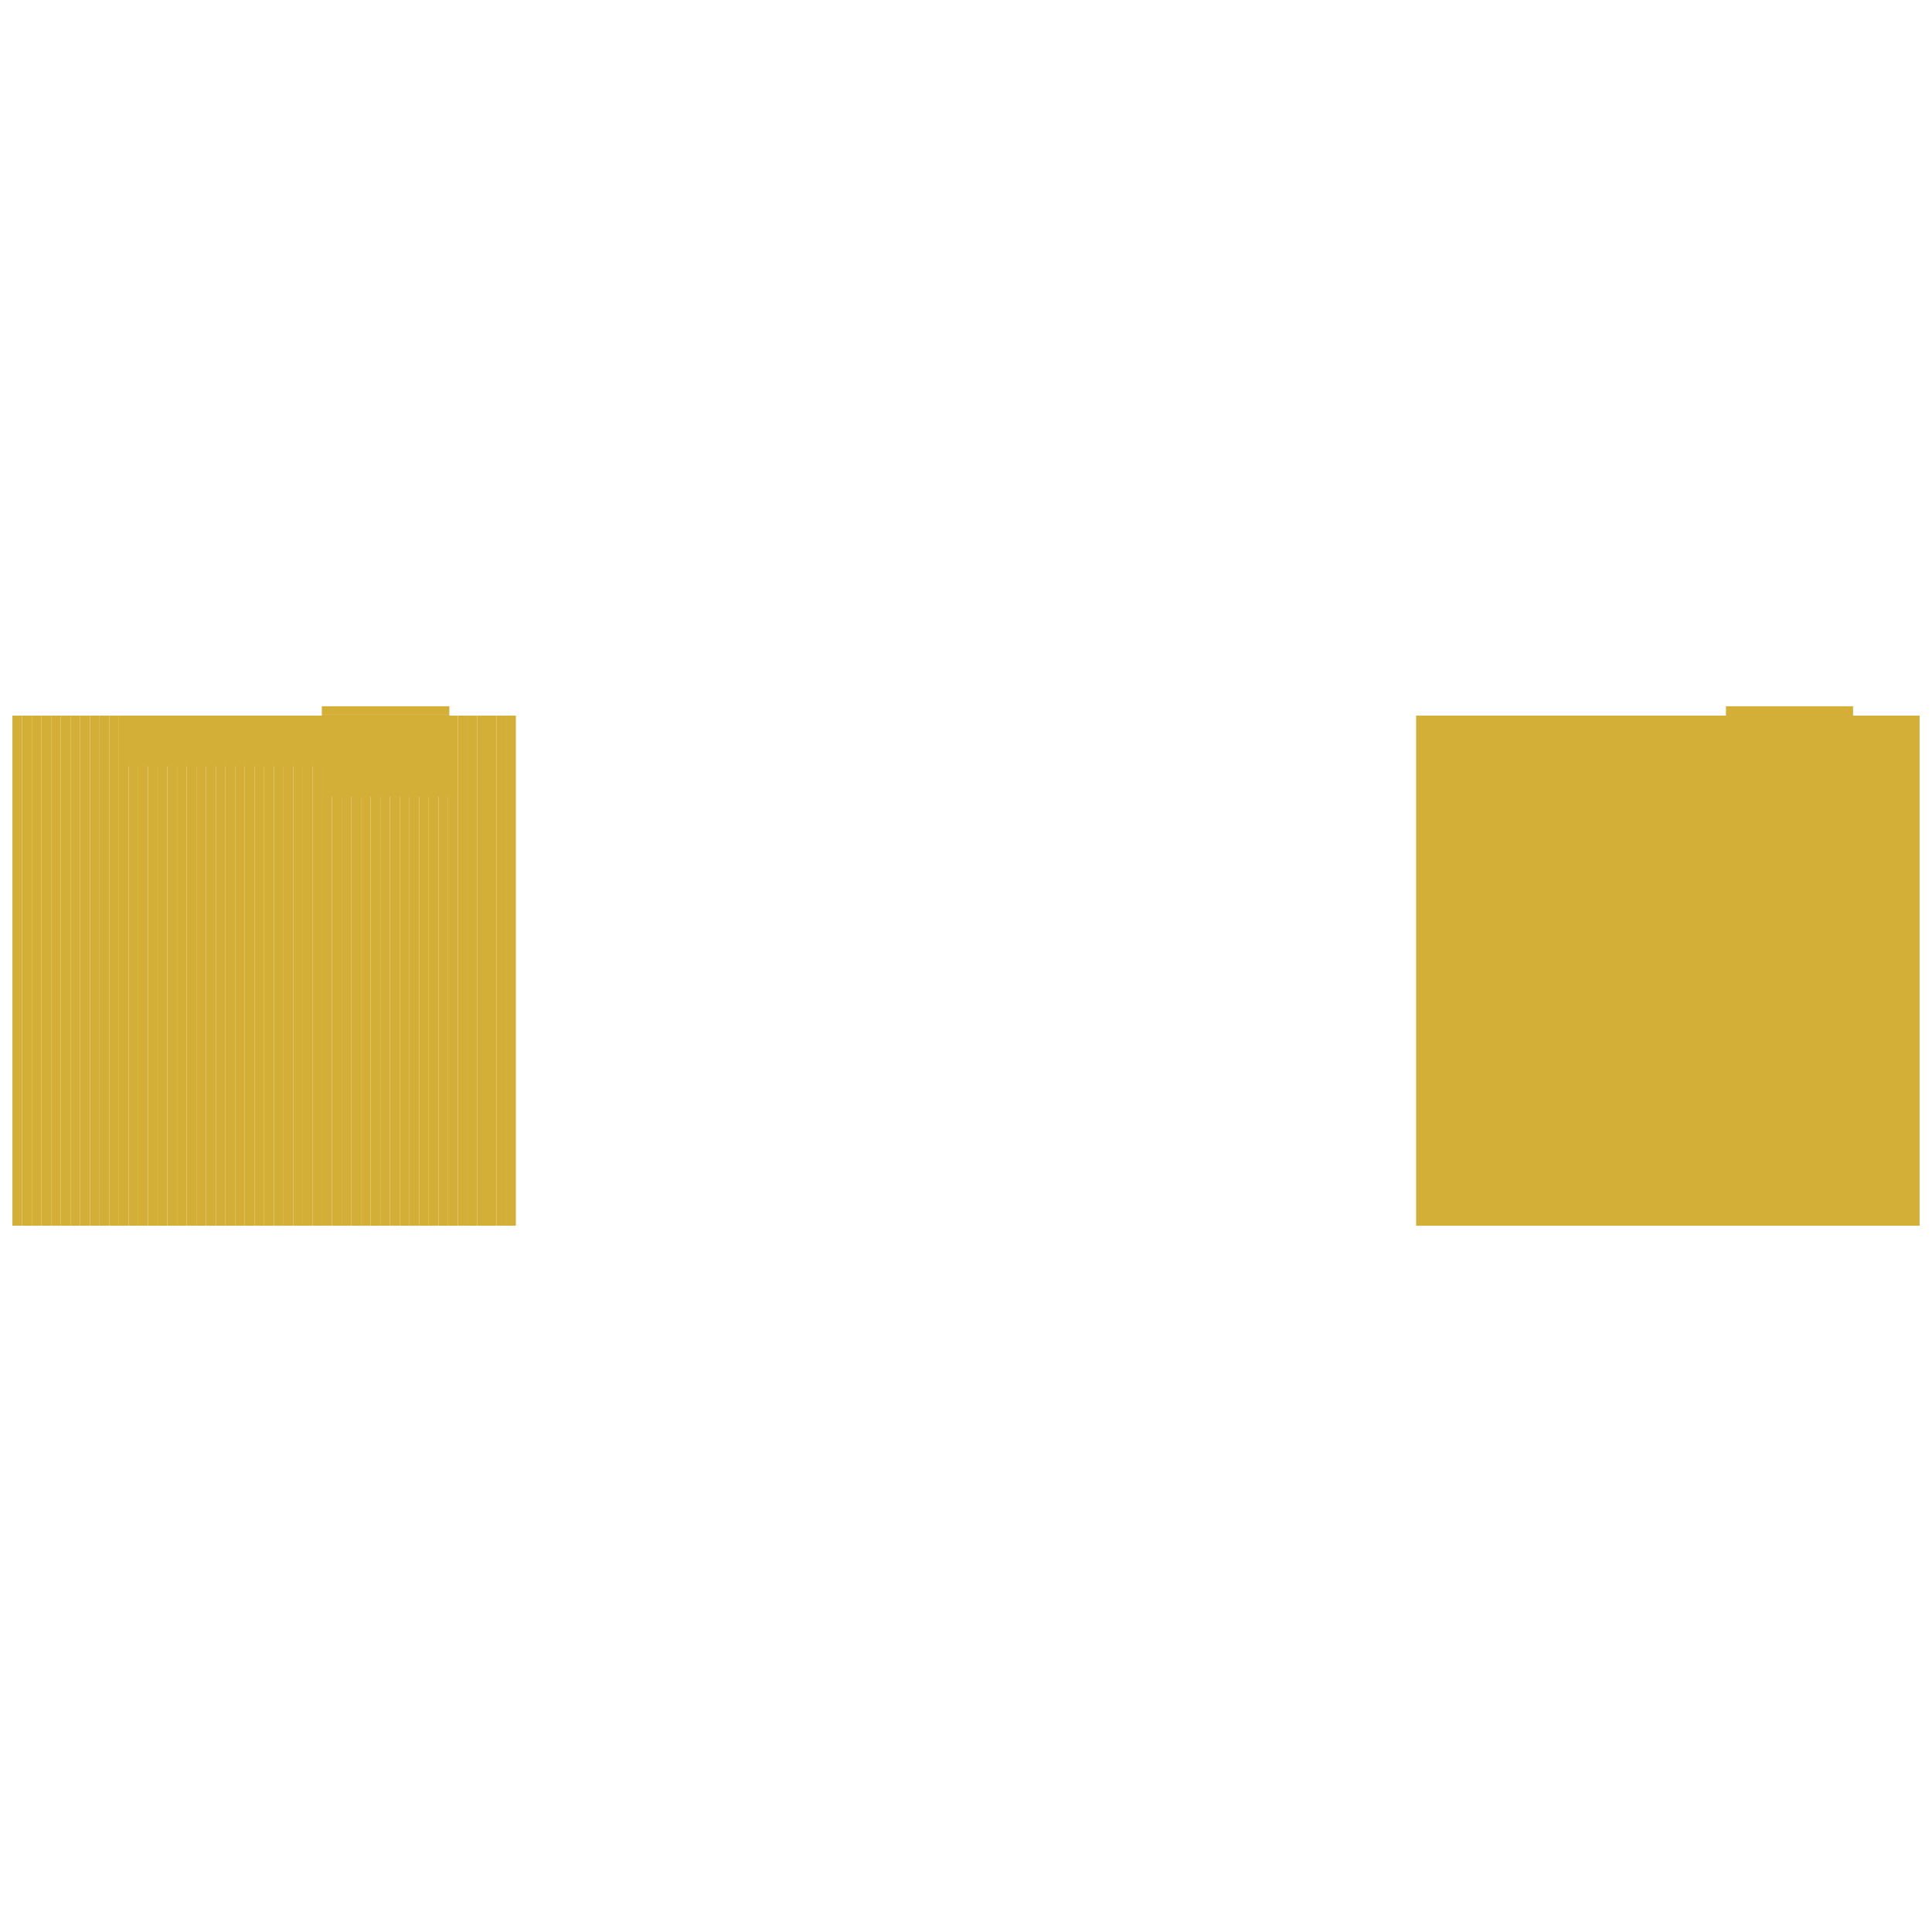
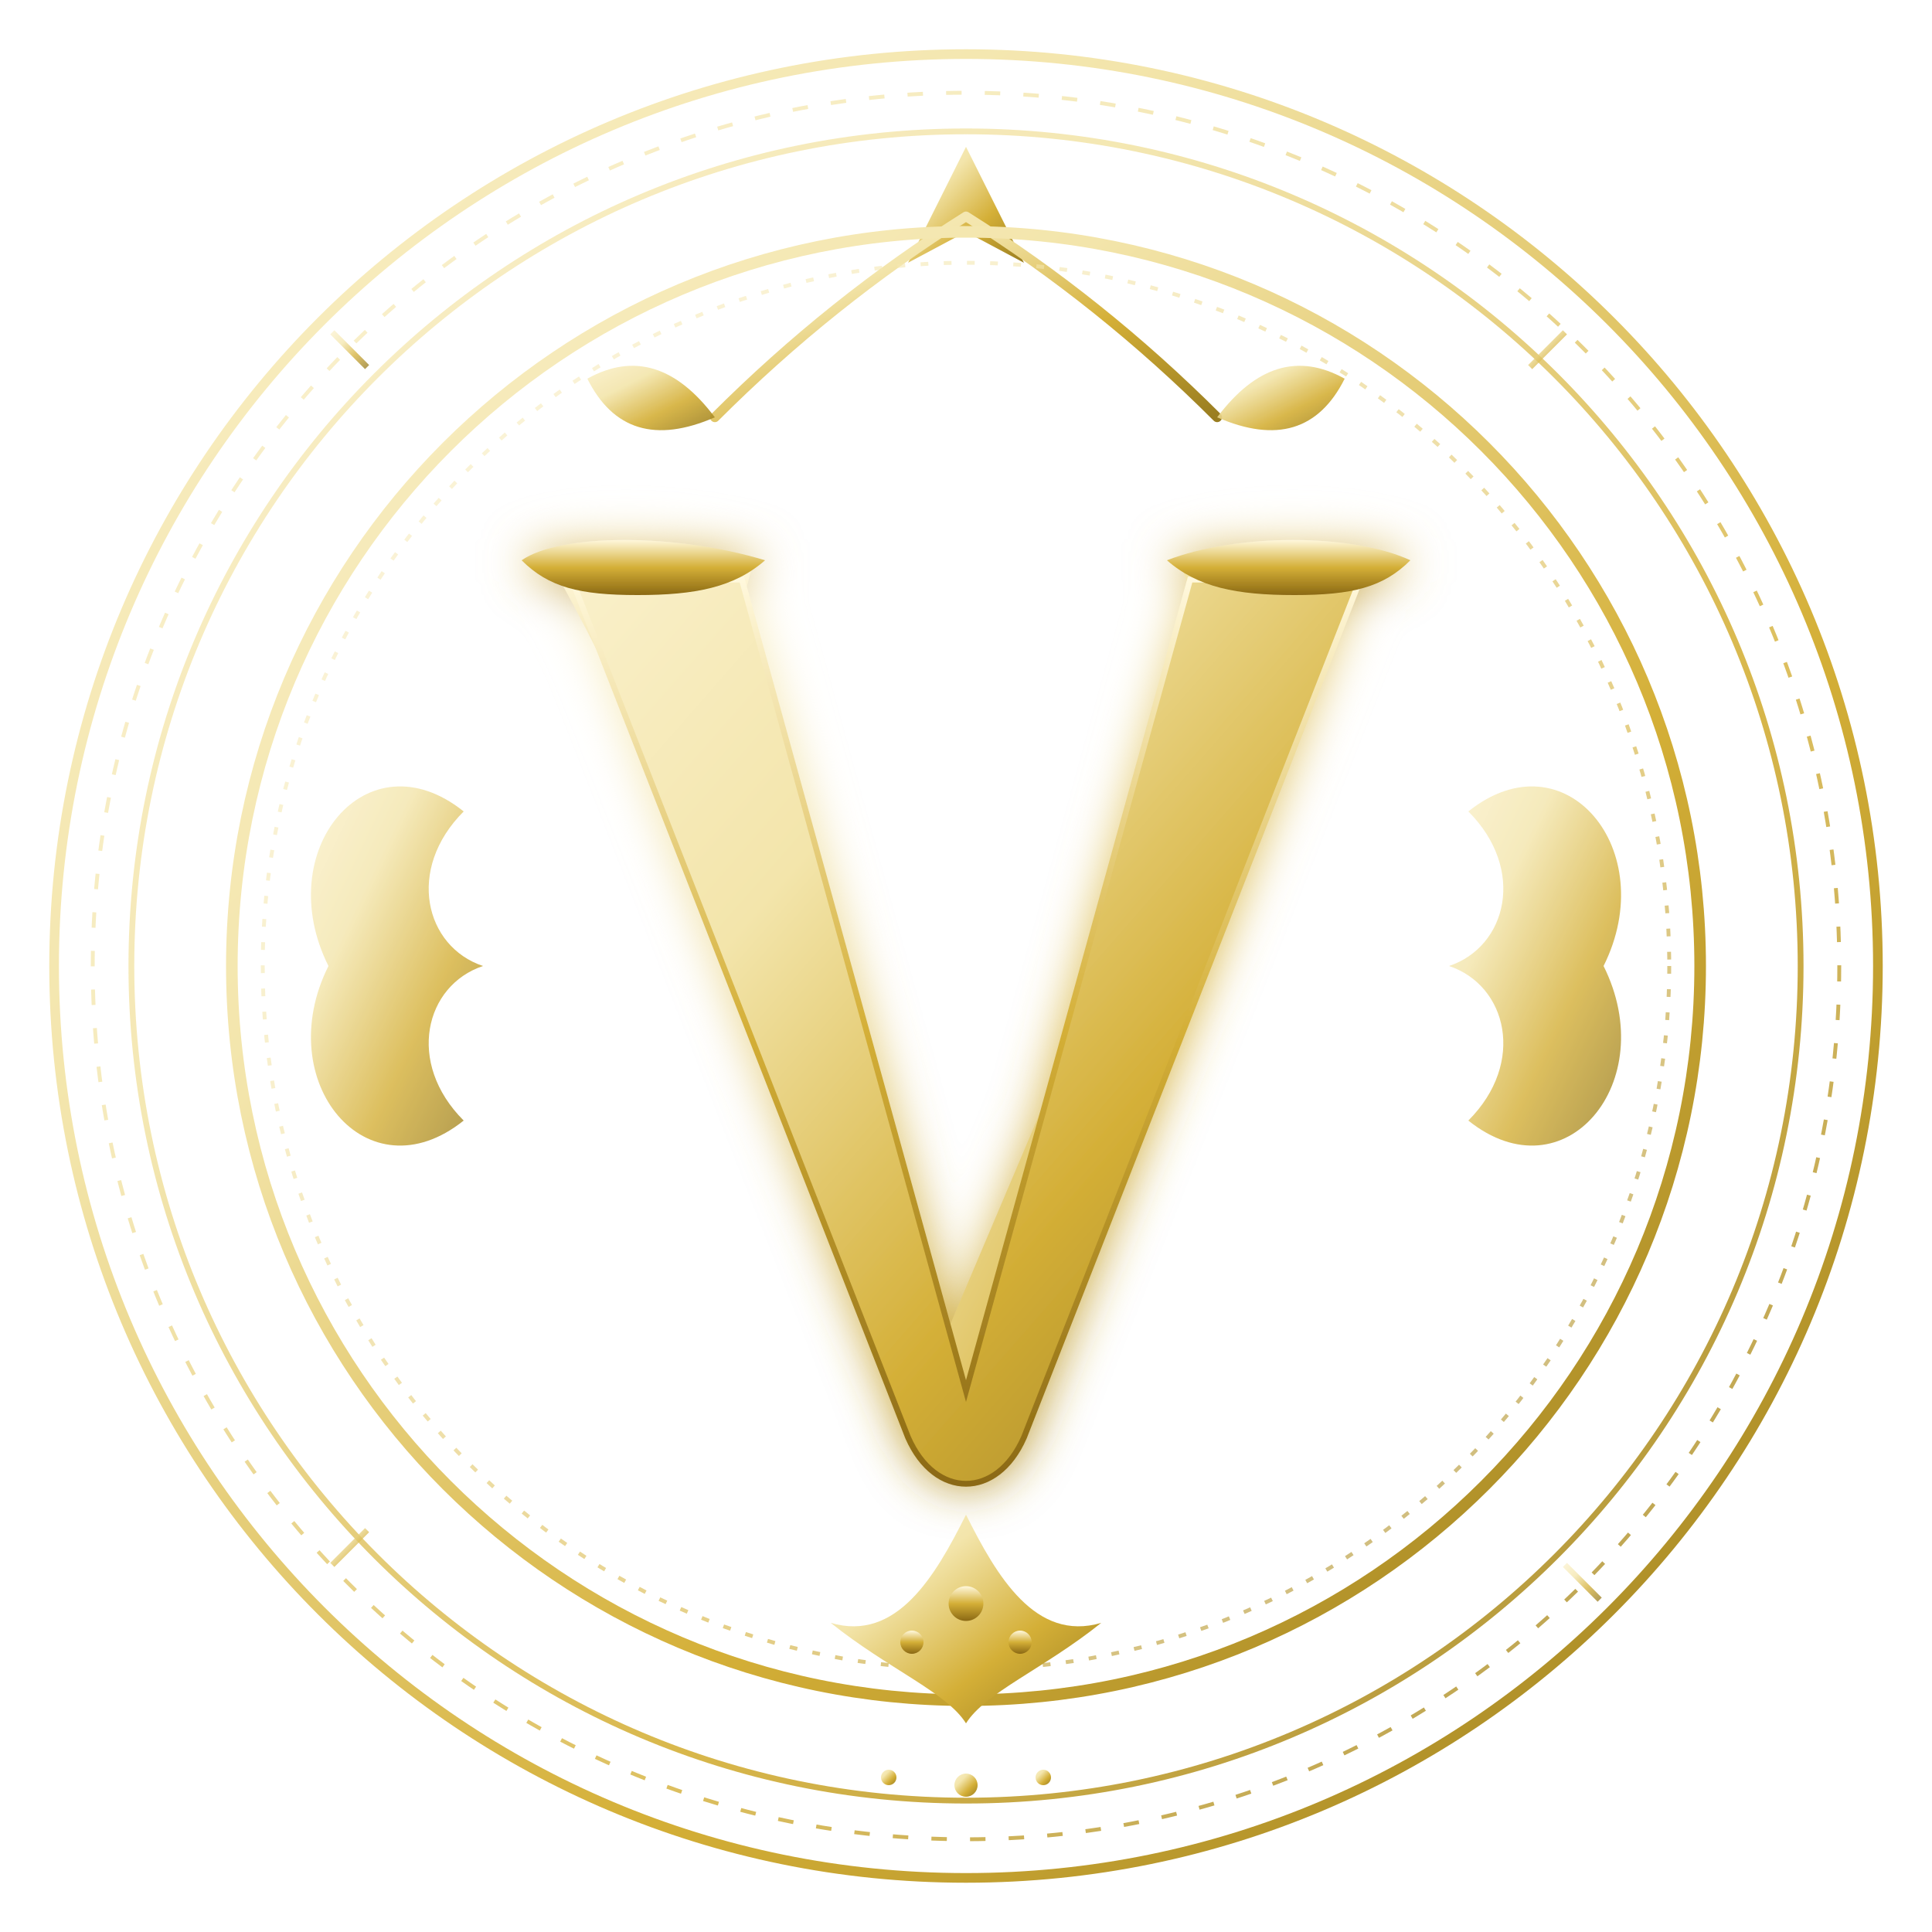
- <svg xmlns="http://www.w3.org/2000/svg" viewBox="535.90 656.85 1557.95 438.90" width="500" height="500">
-   <rect x="545.90" y="674.40" width="0.00" height="411.35" fill="#d4af37" />
-   <rect x="545.90" y="674.40" width="7.80" height="411.35" fill="#d4af37" />
-   <rect x="553.70" y="674.40" width="7.80" height="411.35" fill="#d4af37" />
-   <rect x="561.55" y="674.40" width="7.80" height="411.35" fill="#d4af37" />
-   <rect x="569.35" y="674.40" width="7.80" height="411.35" fill="#d4af37" />
-   <rect x="577.15" y="674.40" width="7.80" height="411.35" fill="#d4af37" />
-   <rect x="584.95" y="674.40" width="7.80" height="411.35" fill="#d4af37" />
-   <rect x="592.75" y="674.40" width="7.80" height="411.35" fill="#d4af37" />
-   <rect x="600.55" y="674.40" width="7.80" height="411.35" fill="#d4af37" />
-   <rect x="608.40" y="674.40" width="7.80" height="411.35" fill="#d4af37" />
-   <rect x="616.20" y="674.40" width="7.80" height="411.35" fill="#d4af37" />
-   <rect x="624.00" y="674.40" width="7.80" height="411.35" fill="#d4af37" />
-   <rect x="631.80" y="674.40" width="7.80" height="411.35" fill="#d4af37" />
-   <rect x="639.60" y="674.40" width="7.80" height="411.35" fill="#d4af37" />
-   <rect x="647.40" y="674.40" width="7.80" height="411.35" fill="#d4af37" />
-   <rect x="655.20" y="674.40" width="7.80" height="411.35" fill="#d4af37" />
-   <rect x="663.05" y="674.40" width="7.80" height="411.35" fill="#d4af37" />
-   <rect x="670.85" y="674.40" width="7.80" height="411.35" fill="#d4af37" />
-   <rect x="678.65" y="674.40" width="7.80" height="411.35" fill="#d4af37" />
-   <rect x="686.45" y="674.40" width="7.80" height="411.35" fill="#d4af37" />
-   <rect x="694.25" y="674.40" width="7.80" height="411.35" fill="#d4af37" />
-   <rect x="702.05" y="674.40" width="7.80" height="411.35" fill="#d4af37" />
-   <rect x="709.90" y="674.40" width="7.80" height="411.35" fill="#d4af37" />
-   <rect x="717.70" y="674.40" width="7.80" height="411.35" fill="#d4af37" />
-   <rect x="725.50" y="674.40" width="7.80" height="411.35" fill="#d4af37" />
-   <rect x="733.30" y="674.40" width="7.80" height="411.35" fill="#d4af37" />
-   <rect x="741.10" y="674.40" width="7.80" height="411.35" fill="#d4af37" />
-   <rect x="748.90" y="674.40" width="7.80" height="411.35" fill="#d4af37" />
-   <rect x="756.75" y="674.40" width="7.80" height="411.35" fill="#d4af37" />
-   <rect x="764.55" y="674.40" width="7.80" height="411.35" fill="#d4af37" />
-   <rect x="772.35" y="674.40" width="7.80" height="411.35" fill="#d4af37" />
-   <rect x="780.15" y="674.40" width="7.80" height="411.35" fill="#d4af37" />
-   <rect x="787.95" y="674.40" width="7.80" height="411.35" fill="#d4af37" />
-   <rect x="795.75" y="674.40" width="7.80" height="411.35" fill="#d4af37" />
-   <rect x="803.55" y="674.40" width="7.80" height="411.35" fill="#d4af37" />
-   <rect x="811.40" y="674.40" width="7.80" height="411.35" fill="#d4af37" />
-   <rect x="819.20" y="674.40" width="7.80" height="411.35" fill="#d4af37" />
-   <rect x="827.00" y="674.40" width="7.80" height="411.35" fill="#d4af37" />
-   <rect x="834.80" y="674.40" width="7.80" height="411.35" fill="#d4af37" />
-   <rect x="842.60" y="674.40" width="7.80" height="411.35" fill="#d4af37" />
-   <rect x="850.40" y="674.40" width="7.80" height="411.35" fill="#d4af37" />
-   <rect x="858.25" y="674.40" width="7.80" height="411.35" fill="#d4af37" />
-   <rect x="866.05" y="674.40" width="7.80" height="411.35" fill="#d4af37" />
-   <rect x="873.85" y="674.40" width="7.80" height="411.35" fill="#d4af37" />
-   <rect x="881.65" y="674.40" width="7.80" height="411.35" fill="#d4af37" />
-   <rect x="889.45" y="674.40" width="7.80" height="411.35" fill="#d4af37" />
-   <rect x="897.25" y="674.40" width="7.80" height="411.35" fill="#d4af37" />
-   <rect x="905.10" y="674.40" width="7.80" height="411.35" fill="#d4af37" />
-   <rect x="912.90" y="674.40" width="7.80" height="411.35" fill="#d4af37" />
-   <rect x="920.70" y="674.40" width="7.80" height="411.35" fill="#d4af37" />
-   <rect x="928.50" y="674.40" width="7.80" height="411.35" fill="#d4af37" />
-   <rect x="936.30" y="674.40" width="7.80" height="411.35" fill="#d4af37" />
-   <rect x="944.10" y="674.40" width="7.80" height="411.35" fill="#d4af37" />
-   <rect x="951.95" y="674.40" width="0.00" height="411.35" fill="#d4af37" />
-   <rect x="795.40" y="666.85" width="102.85" height="6.35" fill="#d4af37" />
-   <rect x="795.40" y="673.20" width="102.85" height="7.45" fill="#d4af37" />
-   <rect x="795.40" y="680.65" width="102.85" height="7.45" fill="#d4af37" />
-   <rect x="795.40" y="688.15" width="102.85" height="7.45" fill="#d4af37" />
-   <rect x="795.40" y="695.60" width="102.85" height="7.50" fill="#d4af37" />
-   <rect x="795.40" y="703.10" width="102.85" height="7.45" fill="#d4af37" />
-   <rect x="795.40" y="710.55" width="102.85" height="7.45" fill="#d4af37" />
-   <rect x="795.40" y="718.05" width="102.85" height="7.45" fill="#d4af37" />
-   <rect x="795.40" y="725.50" width="102.85" height="7.45" fill="#d4af37" />
-   <rect x="795.40" y="733.00" width="102.85" height="6.75" fill="#d4af37" />
-   <rect x="636.25" y="674.45" width="179.25" height="6.20" fill="#d4af37" />
-   <rect x="636.25" y="680.65" width="179.25" height="7.45" fill="#d4af37" />
-   <rect x="636.25" y="688.15" width="179.25" height="7.45" fill="#d4af37" />
-   <rect x="636.25" y="695.60" width="179.25" height="7.50" fill="#d4af37" />
-   <rect x="636.25" y="703.10" width="179.25" height="7.45" fill="#d4af37" />
-   <rect x="636.25" y="710.55" width="179.25" height="4.60" fill="#d4af37" />
-   <rect x="1677.85" y="674.40" width="406.00" height="411.35" fill="#d4af37" />
-   <rect x="1927.70" y="666.85" width="102.50" height="72.90" fill="#d4af37" />
-   <rect x="1768.20" y="674.50" width="179.25" height="40.65" fill="#d4af37" />
-   <rect x="1890.90" y="745.20" width="81.85" height="287.50" fill="#d4af37" />
+ <svg xmlns="http://www.w3.org/2000/svg" viewBox="0 0 500 500" width="500" height="500">
+   <defs>
+     <linearGradient id="goldGradient" x1="0%" y1="0%" x2="100%" y2="100%">
+       <stop offset="0%" stop-color="#FAF0CA" />
+       <stop offset="30%" stop-color="#F3E5AB" />
+       <stop offset="65%" stop-color="#D4AF37" />
+       <stop offset="100%" stop-color="#997D20" />
+     </linearGradient>
+     <linearGradient id="goldShine" x1="0%" y1="0%" x2="0%" y2="100%">
+       <stop offset="0%" stop-color="#FFF8DC" />
+       <stop offset="50%" stop-color="#D4AF37" />
+       <stop offset="100%" stop-color="#8B6914" />
+     </linearGradient>
+     <filter id="goldGlow" x="-20%" y="-20%" width="140%" height="140%">
+       <feGaussianBlur stdDeviation="6" result="blur" />
+       <feComposite in="SourceGraphic" in2="blur" operator="over" />
+     </filter>
+   </defs>
+   <circle cx="250" cy="250" r="236" fill="none" stroke="url(#goldGradient)" stroke-width="2.5" />
+   <circle cx="250" cy="250" r="226" fill="none" stroke="url(#goldGradient)" stroke-width="1" stroke-dasharray="4 6" opacity="0.8" />
+   <circle cx="250" cy="250" r="216" fill="none" stroke="url(#goldGradient)" stroke-width="1.5" opacity="0.9" />
+   <g stroke="url(#goldGradient)" stroke-width="1.5" opacity="0.75">
+     <line x1="250" y1="18" x2="250" y2="30" />
+     <line x1="250" y1="470" x2="250" y2="482" />
+     <line x1="18" y1="250" x2="30" y2="250" />
+     <line x1="470" y1="250" x2="482" y2="250" />
+     <line x1="86" y1="86" x2="95" y2="95" />
+     <line x1="405" y1="405" x2="414" y2="414" />
+     <line x1="405" y1="86" x2="396" y2="95" />
+     <line x1="86" y1="405" x2="95" y2="396" />
+   </g>
+   <path d="M 250,38 L 265,68 L 250,60 L 235,68 Z" fill="url(#goldGradient)" />
+   <path d="M 250,56 Q 285,78 315,108 M 250,56 Q 215,78 185,108" fill="none" stroke="url(#goldGradient)" stroke-width="2.5" stroke-linecap="round" />
+   <path d="M 315,108 Q 330,88 348,98 Q 338,118 315,108 Z" fill="url(#goldGradient)" opacity="0.9" />
+   <path d="M 185,108 Q 170,88 152,98 Q 162,118 185,108 Z" fill="url(#goldGradient)" opacity="0.9" />
+   <circle cx="250" cy="250" r="190" fill="none" stroke="url(#goldGradient)" stroke-width="3" />
+   <circle cx="250" cy="250" r="182" fill="none" stroke="url(#goldGradient)" stroke-width="1" stroke-dasharray="2 4" opacity="0.6" />
+   <g fill="url(#goldGradient)">
+     <path d="M 85,250 C 70,220 95,190 120,210 C 105,225 110,245 125,250 C 110,255 105,275 120,290 C 95,310 70,280 85,250 Z" opacity="0.8" />
+     <path d="M 415,250 C 430,220 405,190 380,210 C 395,225 390,245 375,250 C 390,255 395,275 380,290 C 405,310 430,280 415,250 Z" opacity="0.8" />
+   </g>
+   <g filter="url(#goldGlow)">
+     <path d="M 142,145               C 142,145 178,142 195,145               C 192,158 185,178 180,192               L 230,332               C 236,348 244,362 250,375               C 246,360 234,342 224,320               L 165,190               C 152,162 142,145 142,145 Z" fill="url(#goldShine)" />
+     <path d="M 358,145               C 358,145 322,142 305,145               C 310,158 322,185 330,205               L 262,358               C 256,370 252,378 250,380               C 248,378 244,370 238,358               L 242,352               L 298,220               C 318,175 358,145 358,145 Z" fill="url(#goldGradient)" />
+     <path d="M 148,150               L 192,150               L 250,360               L 308,150               L 352,150               L 265,372               C 258,388 242,388 235,372               Z" fill="url(#goldGradient)" stroke="url(#goldShine)" stroke-width="1.5" />
+     <path d="M 135,145 C 145,138 175,138 198,145 C 190,152 180,154 165,154 C 150,154 142,152 135,145 Z" fill="url(#goldShine)" />
+     <path d="M 302,145 C 320,138 350,138 365,145 C 358,152 350,154 335,154 C 320,154 310,152 302,145 Z" fill="url(#goldShine)" />
+   </g>
+   <g fill="url(#goldGradient)">
+     <path d="M 250,392 C 242,408 232,425 215,420 C 230,432 245,438 250,446 C 255,438 270,432 285,420 C 268,425 258,408 250,392 Z" />
+     <circle cx="250" cy="415" r="4.5" fill="url(#goldShine)" />
+     <circle cx="236" cy="425" r="3" fill="url(#goldShine)" />
+     <circle cx="264" cy="425" r="3" fill="url(#goldShine)" />
+   </g>
+   <circle cx="250" cy="462" r="3" fill="url(#goldGradient)" />
+   <circle cx="230" cy="460" r="2" fill="url(#goldGradient)" />
+   <circle cx="270" cy="460" r="2" fill="url(#goldGradient)" />
</svg>
